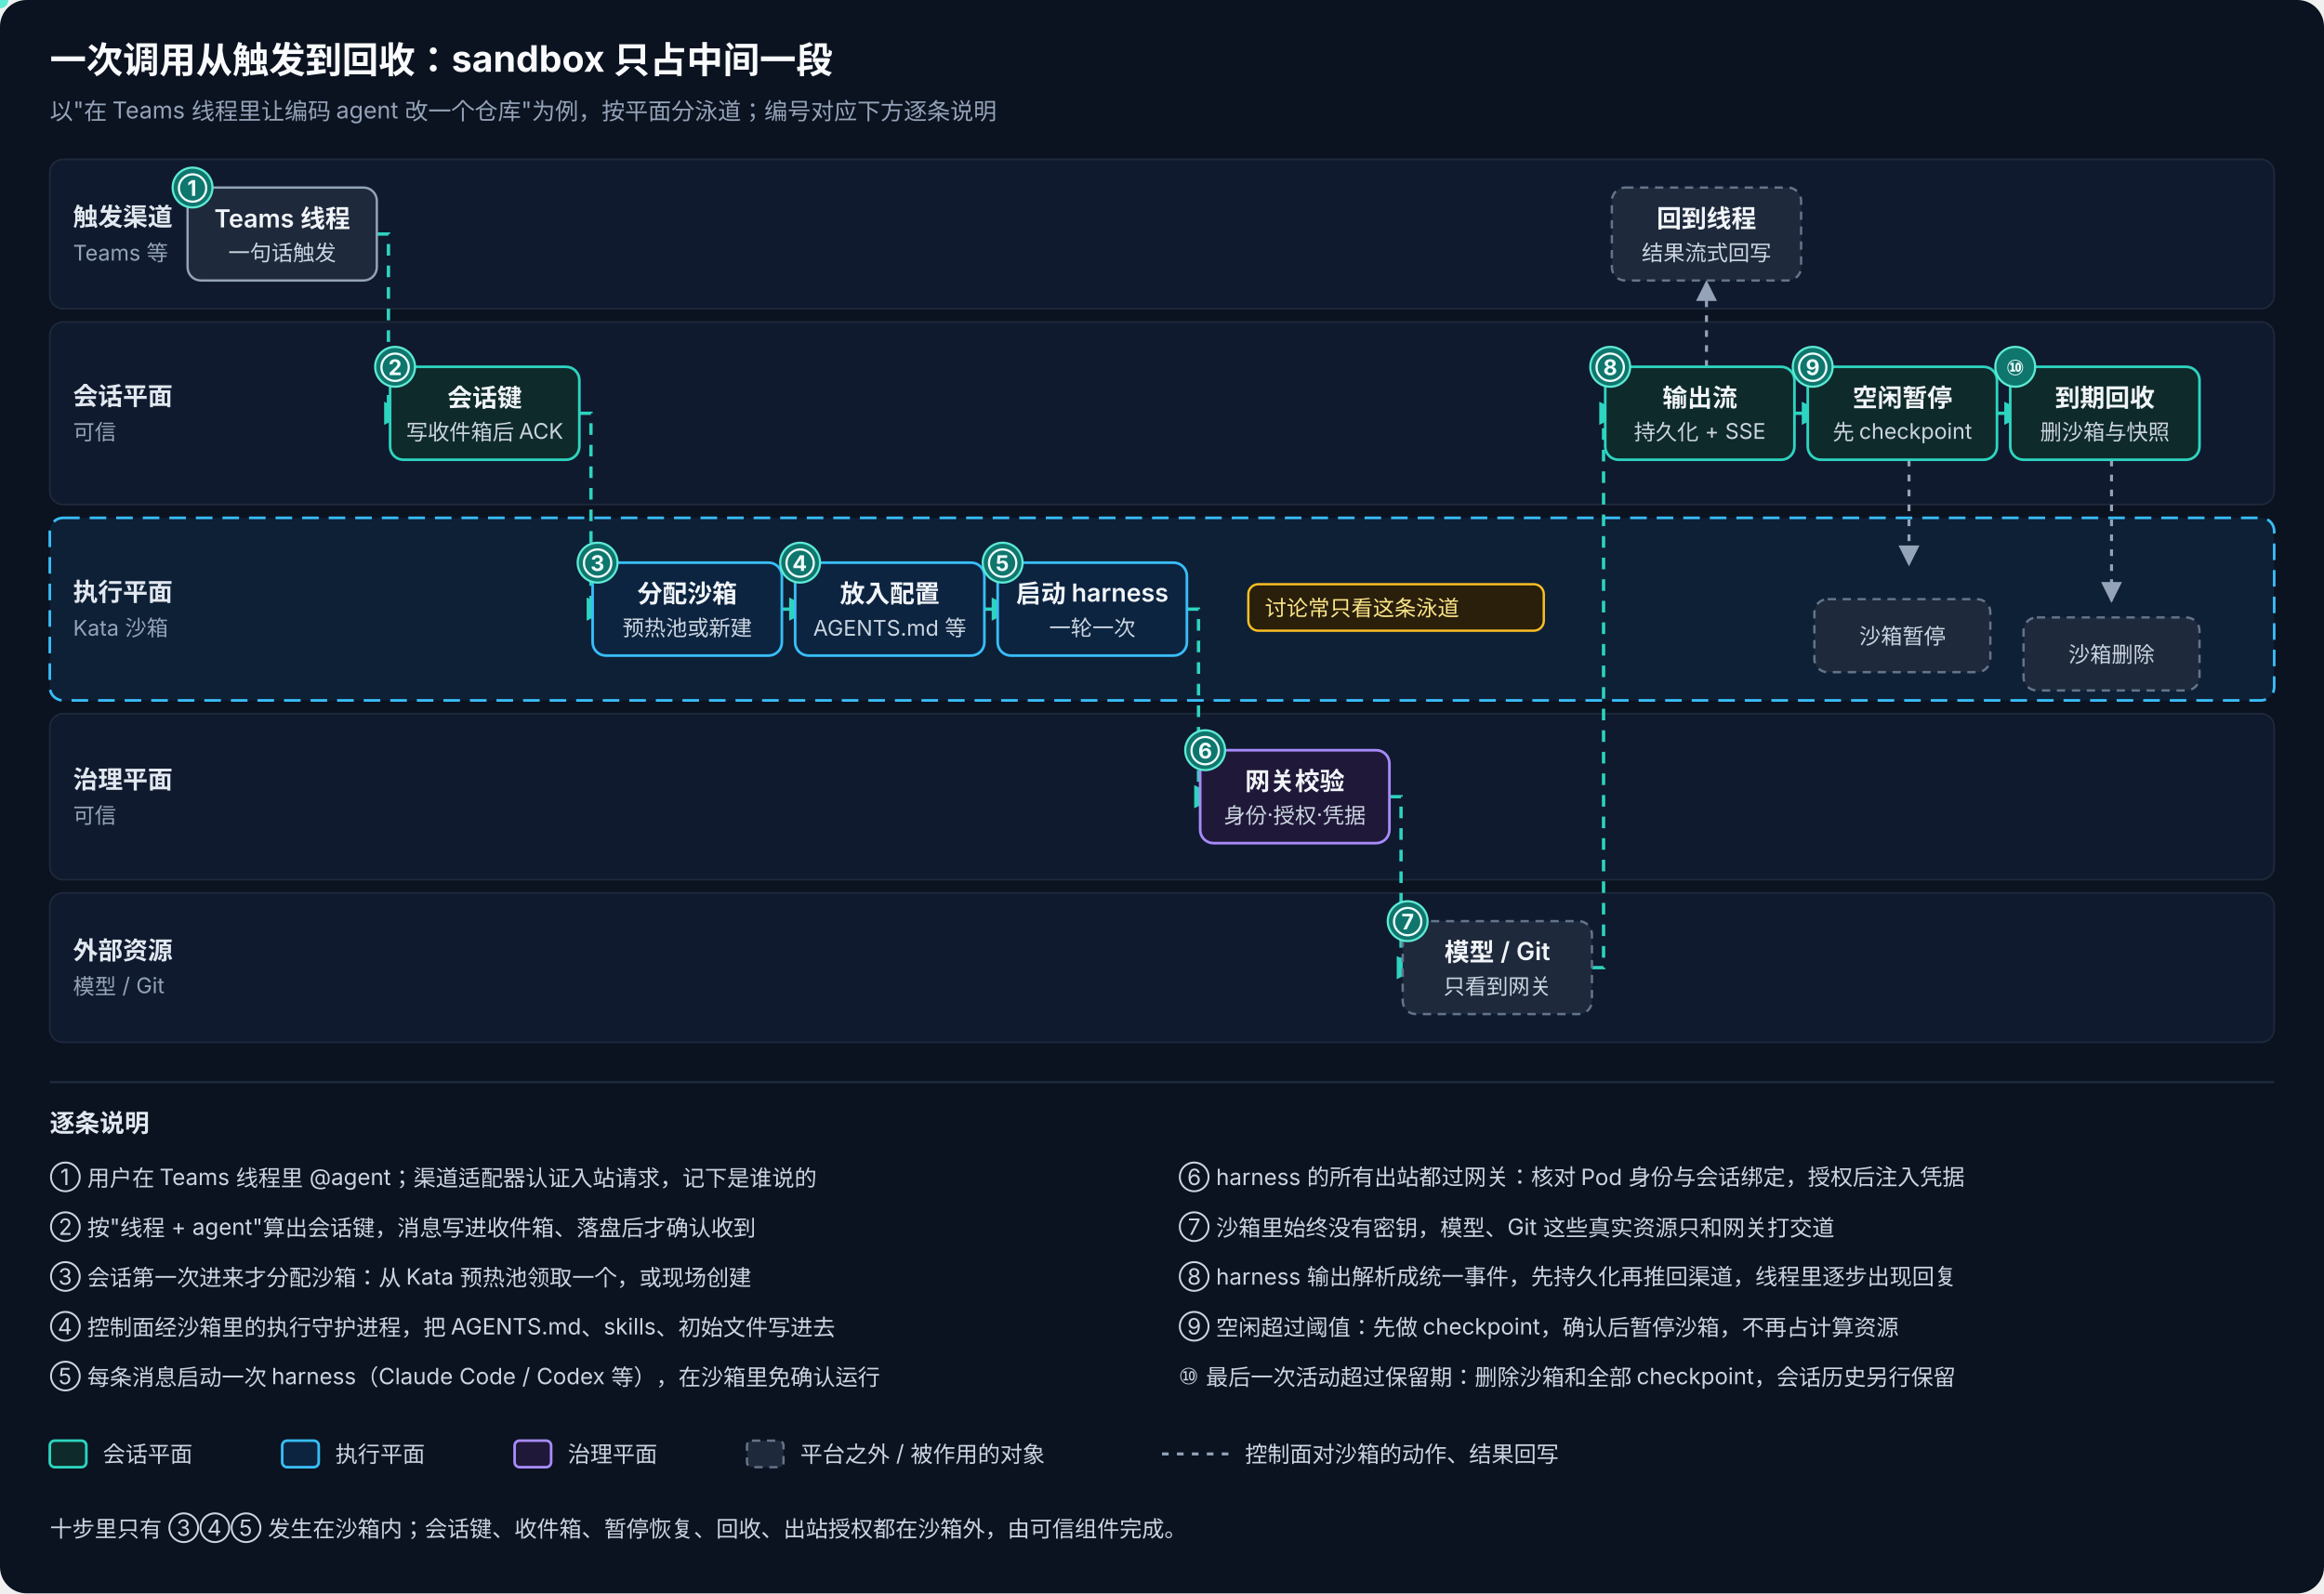
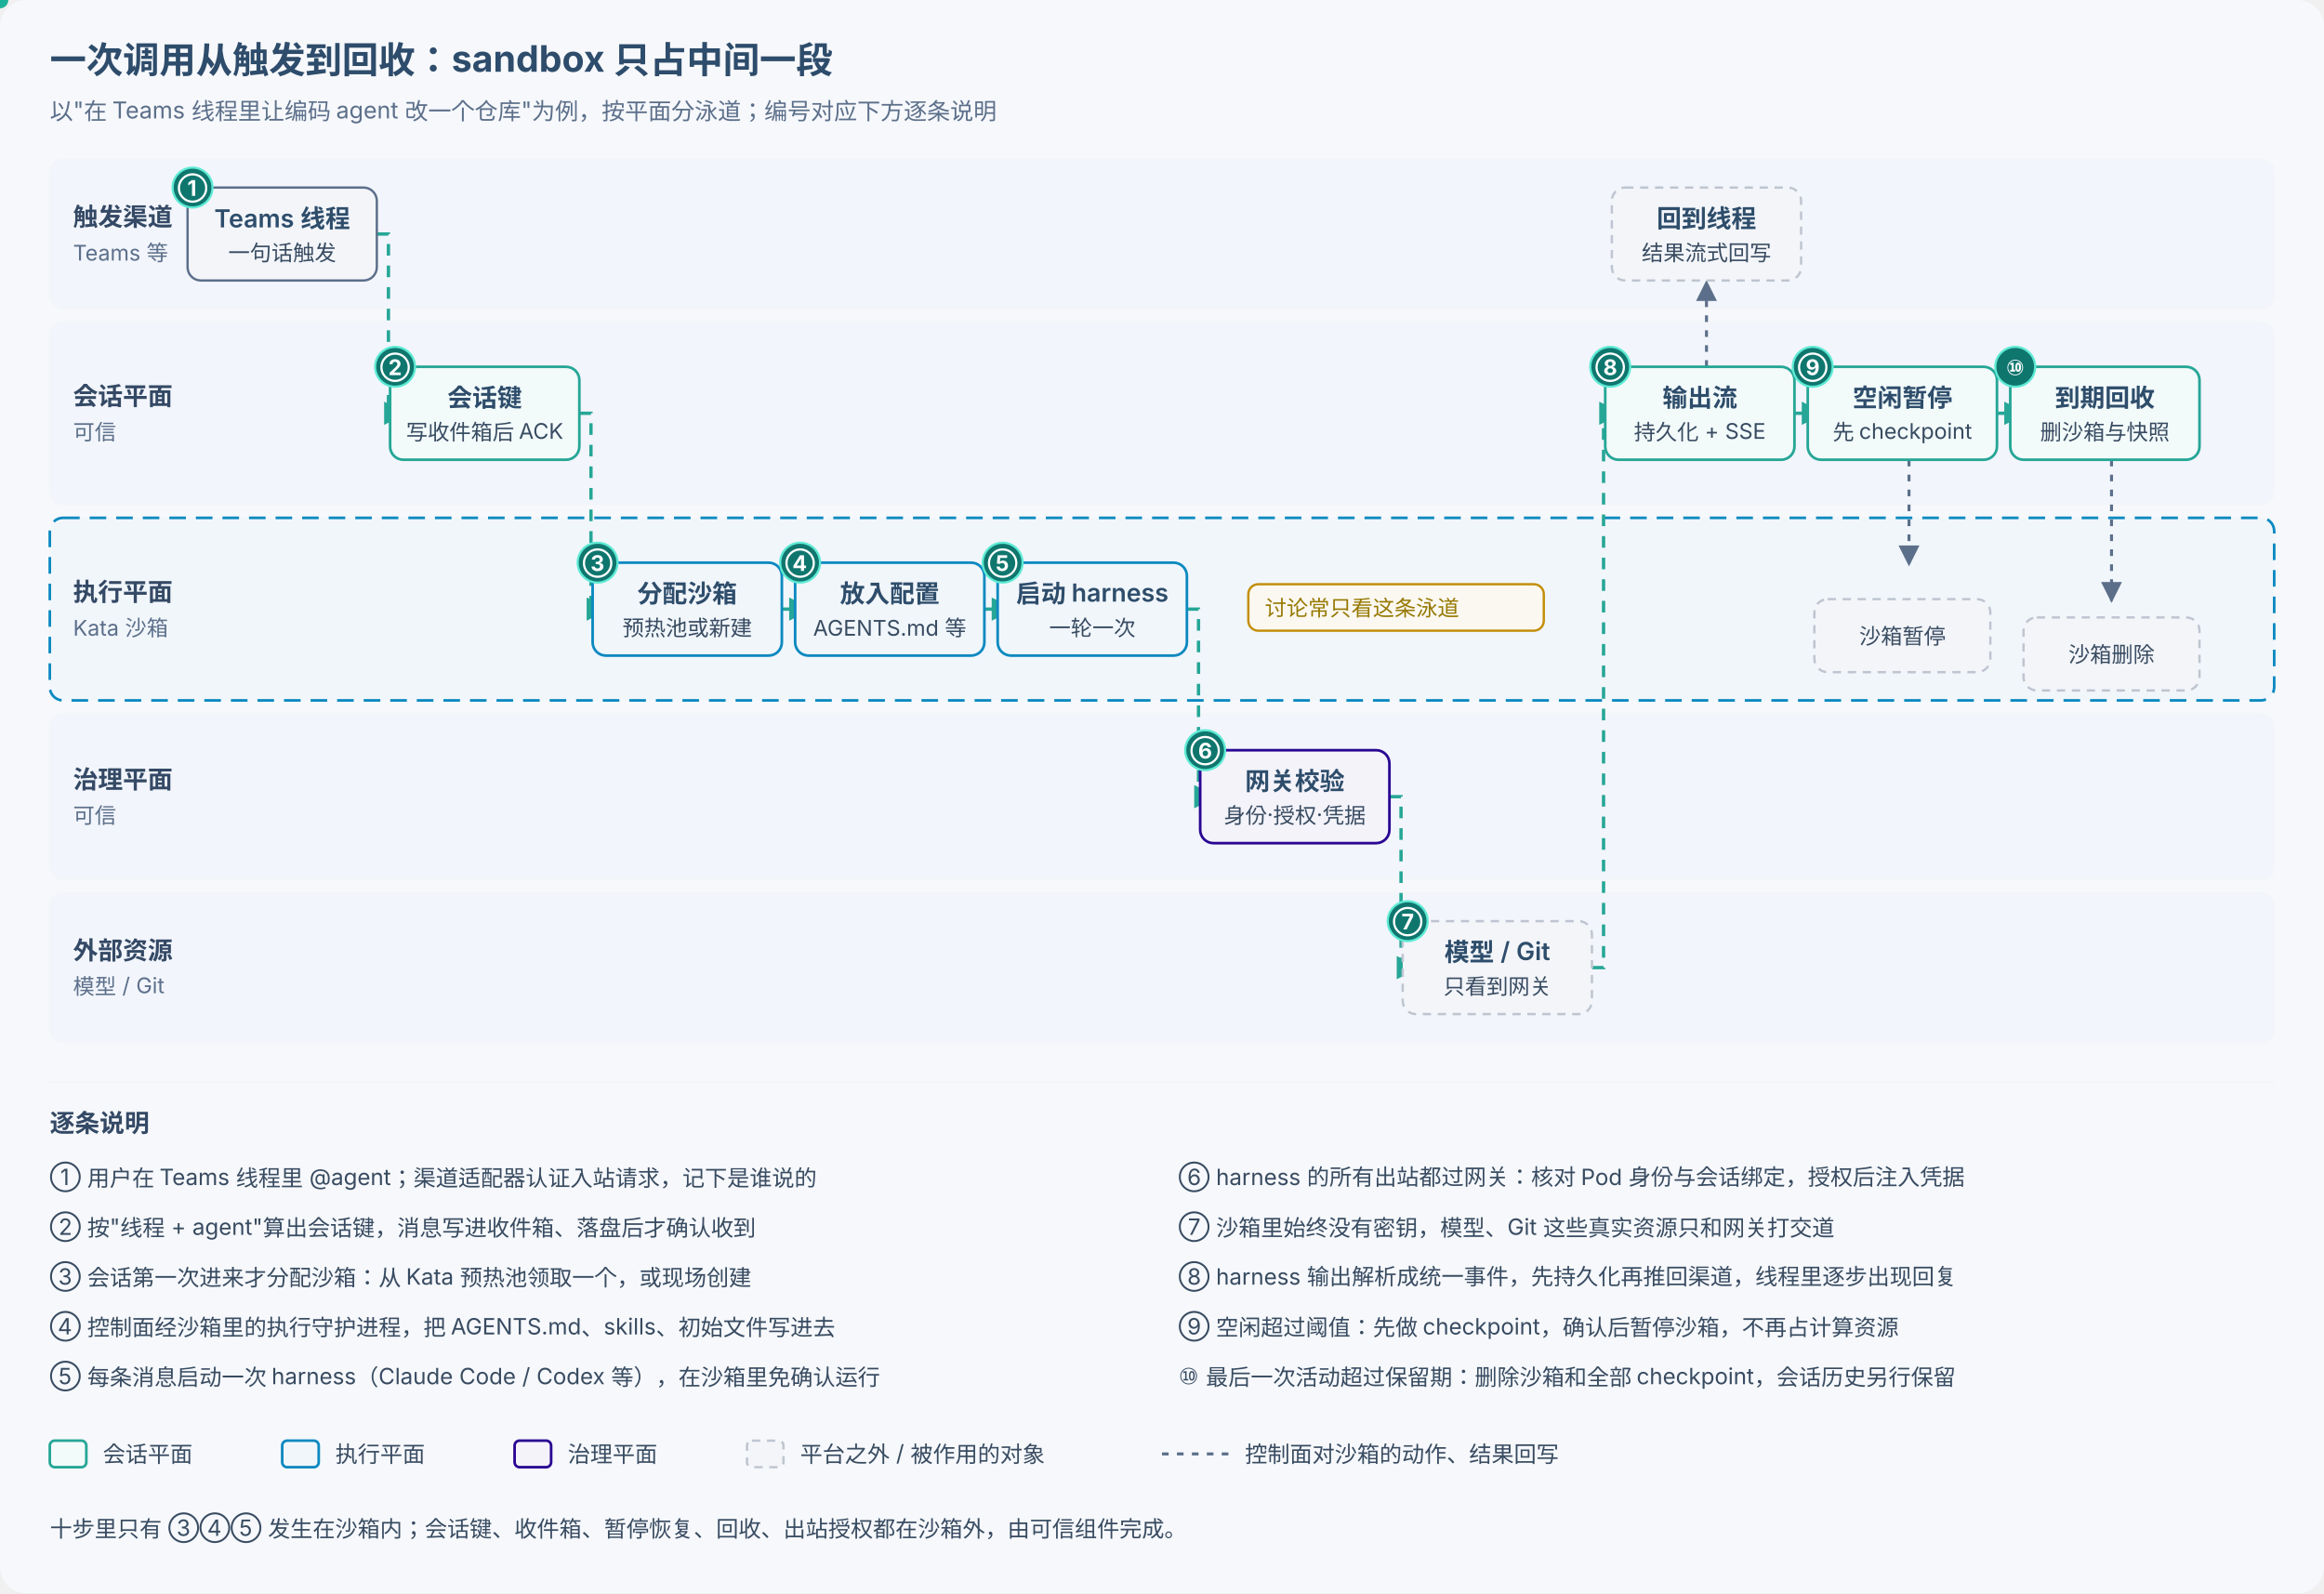
<svg xmlns="http://www.w3.org/2000/svg" viewBox="0 0 1400 960" width="1400" height="960" font-family="-apple-system, 'PingFang SC', 'Microsoft YaHei', 'Segoe UI', sans-serif">
  <defs>
    <marker id="arr" viewBox="0 0 10 10" refX="9" refY="5" markerWidth="7" markerHeight="7" orient="auto-start-reverse">
-       <path d="M0,0 L10,5 L0,10 z" fill="#2dd4bf" />
+       <path d="M0,0 L10,5 L0,10 z" fill="#26a696" />
    </marker>
    <marker id="arrGray" viewBox="0 0 10 10" refX="9" refY="5" markerWidth="7" markerHeight="7" orient="auto-start-reverse">
-       <path d="M0,0 L10,5 L0,10 z" fill="#94a3b8" />
+       <path d="M0,0 L10,5 L0,10 z" fill="#5c6f8a" />
    </marker>
    <style>
-       .bg { fill: #0b1220; }
-       .lane { fill: #0f1a2e; stroke: #1e293b; stroke-width: 1; }
-       .laneExec { fill: #0e2036; stroke: #38bdf8; stroke-width: 1.6; stroke-dasharray: 10 6; }
-       .ln { fill: #e2e8f0; font-size: 15px; font-weight: 600; }
-       .lns { fill: #94a3b8; font-size: 13px; }
-       .bCh { fill: #1e293b; stroke: #94a3b8; stroke-width: 1.4; }
-       .bSe { fill: #0f2a2a; stroke: #2dd4bf; stroke-width: 1.6; }
-       .bEx { fill: #0c2440; stroke: #38bdf8; stroke-width: 1.6; }
-       .bGo { fill: #1f1838; stroke: #a78bfa; stroke-width: 1.6; }
-       .bEt { fill: #1e293b; stroke: #64748b; stroke-width: 1.4; stroke-dasharray: 5 4; }
-       .h { fill: #f1f5f9; font-size: 15px; font-weight: 600; text-anchor: middle; }
-       .s { fill: #cbd5e1; font-size: 13px; text-anchor: middle; }
-       .title { fill: #f8fafc; font-size: 22px; font-weight: 700; }
-       .sub { fill: #94a3b8; font-size: 14px; }
-       .flow { fill: none; stroke: #2dd4bf; stroke-width: 2; stroke-dasharray: 7 6; animation: dash 1.2s linear infinite; }
-       .flowBack { fill: none; stroke: #94a3b8; stroke-width: 1.8; stroke-dasharray: 4 5; }
+       .bg { fill: #f6f8fb; }
+       .lane { fill: #f2f5fb; stroke: #f3f5f9; stroke-width: 1; }
+       .laneExec { fill: #f1f6fb; stroke: #0c89c0; stroke-width: 1.6; stroke-dasharray: 10 6; }
+       .ln { fill: #344965; font-size: 15px; font-weight: 600; }
+       .lns { fill: #5c6f8a; font-size: 13px; }
+       .bCh { fill: #f3f5f9; stroke: #5c6f8a; stroke-width: 1.4; }
+       .bSe { fill: #f2fafa; stroke: #26a696; stroke-width: 1.6; }
+       .bEx { fill: #f1f6fb; stroke: #0c89c0; stroke-width: 1.6; }
+       .bGo { fill: #f4f3fa; stroke: #2a0693; stroke-width: 1.6; }
+       .bEt { fill: #f3f5f9; stroke: #bec5d0; stroke-width: 1.4; stroke-dasharray: 5 4; }
+       .h { fill: #2e4d6b; font-size: 15px; font-weight: 600; text-anchor: middle; }
+       .s { fill: #384b61; font-size: 13px; text-anchor: middle; }
+       .title { fill: #2e4c6b; font-size: 22px; font-weight: 700; }
+       .sub { fill: #5c6f8a; font-size: 14px; }
+       .flow { fill: none; stroke: #26a696; stroke-width: 2; stroke-dasharray: 7 6; animation: dash 1.2s linear infinite; }
+       .flowBack { fill: none; stroke: #5c6f8a; stroke-width: 1.8; stroke-dasharray: 4 5; }
      .badge { fill: #0f766e; stroke: #5eead4; stroke-width: 1.3; }
-       .bn { fill: #f0fdfa; font-size: 13px; font-weight: 700; text-anchor: middle; }
-       .lg { fill: #cbd5e1; font-size: 13.5px; }
-       .lgh { fill: #e2e8f0; font-size: 15px; font-weight: 600; }
-       .tag { fill: #2a1f0b; stroke: #fbbf24; stroke-width: 1.4; animation: pulse 2.4s ease-in-out infinite; }
-       .tagt { fill: #fde68a; font-size: 13px; }
+       .bn { fill:#ffffff; font-size: 13px; font-weight: 700; text-anchor: middle; }
+       .lg { fill: #384b61; font-size: 13.5px; }
+       .lgh { fill: #344965; font-size: 15px; font-weight: 600; }
+       .tag { fill: #fbf8f1; stroke: #c38f09; stroke-width: 1.4; animation: pulse 2.4s ease-in-out infinite; }
+       .tagt { fill: #967903; font-size: 13px; }
      @keyframes dash { to { stroke-dashoffset: -26; } }
      @keyframes pulse { 0%,100% { stroke-opacity: 1; } 50% { stroke-opacity: 0.35; } }
    </style>
  </defs>
  <rect class="bg" width="1400" height="960" rx="16" />
  <text class="title" x="30" y="44">一次调用从触发到回收：sandbox 只占中间一段</text>
  <text class="sub" x="30" y="72">以"在 Teams 线程里让编码 agent 改一个仓库"为例，按平面分泳道；编号对应下方逐条说明</text>
  <rect class="lane" x="30" y="96" width="1340" height="90" rx="8" />
  <rect class="lane" x="30" y="194" width="1340" height="110" rx="8" />
  <rect class="laneExec" x="30" y="312" width="1340" height="110" rx="8" />
  <rect class="lane" x="30" y="430" width="1340" height="100" rx="8" />
  <rect class="lane" x="30" y="538" width="1340" height="90" rx="8" />
  <text class="ln" x="44" y="136">触发渠道</text>
  <text class="lns" x="44" y="157">Teams 等</text>
  <text class="ln" x="44" y="244">会话平面</text>
  <text class="lns" x="44" y="265">可信</text>
  <text class="ln" x="44" y="362">执行平面</text>
  <text class="lns" x="44" y="383">Kata 沙箱</text>
  <text class="ln" x="44" y="475">治理平面</text>
  <text class="lns" x="44" y="496">可信</text>
  <text class="ln" x="44" y="578">外部资源</text>
  <text class="lns" x="44" y="599">模型 / Git</text>
  <rect class="tag" x="752" y="352" width="178" height="28" rx="6" />
  <text class="tagt" x="762" y="371">讨论常只看这条泳道</text>
  <path class="flow" d="M227,141 H234 V249 H244" marker-end="url(#arr)" />
  <path class="flow" d="M349,249 H356 V367 H366" marker-end="url(#arr)" />
  <path class="flow" d="M471,367 H488" marker-end="url(#arr)" />
  <path class="flow" d="M593,367 H610" marker-end="url(#arr)" />
  <path class="flow" d="M715,367 H722 V480 H732" marker-end="url(#arr)" />
  <path class="flow" d="M837,480 H844 V583 H854" marker-end="url(#arr)" />
  <path class="flow" d="M959,583 H966 V249 H976" marker-end="url(#arr)" />
  <path class="flow" d="M1081,249 H1098" marker-end="url(#arr)" />
  <path class="flow" d="M1203,249 H1220" marker-end="url(#arr)" />
  <path class="flowBack" d="M1028,221 V170" marker-end="url(#arrGray)" />
  <path class="flowBack" d="M1150,277 V340" marker-end="url(#arrGray)" />
  <path class="flowBack" d="M1272,277 V362" marker-end="url(#arrGray)" />
-   <circle r="5" fill="#5eead4">
+   <circle r="5" fill="#1bb199">
    <animateMotion dur="9s" repeatCount="indefinite" path="M170,141 H234 V249 H356 V367 H722 V480 H844 V583 H966 V249 H1272" />
  </circle>
  <rect class="bCh" x="113" y="113" width="114" height="56" rx="8" />
  <text class="h" x="170" y="137">Teams 线程</text>
  <text class="s" x="170" y="157">一句话触发</text>
  <rect class="bEt" x="971" y="113" width="114" height="56" rx="8" />
  <text class="h" x="1028" y="137">回到线程</text>
  <text class="s" x="1028" y="157">结果流式回写</text>
  <rect class="bSe" x="235" y="221" width="114" height="56" rx="8" />
  <text class="h" x="292" y="245">会话键</text>
  <text class="s" x="292" y="265">写收件箱后 ACK</text>
  <rect class="bEx" x="357" y="339" width="114" height="56" rx="8" />
  <text class="h" x="414" y="363">分配沙箱</text>
  <text class="s" x="414" y="383">预热池或新建</text>
  <rect class="bEx" x="479" y="339" width="114" height="56" rx="8" />
  <text class="h" x="536" y="363">放入配置</text>
  <text class="s" x="536" y="383">AGENTS.md 等</text>
  <rect class="bEx" x="601" y="339" width="114" height="56" rx="8" />
  <text class="h" x="658" y="363">启动 harness</text>
  <text class="s" x="658" y="383">一轮一次</text>
  <rect class="bGo" x="723" y="452" width="114" height="56" rx="8" />
  <text class="h" x="780" y="476">网关校验</text>
  <text class="s" x="780" y="496">身份·授权·凭据</text>
  <rect class="bEt" x="845" y="555" width="114" height="56" rx="8" />
  <text class="h" x="902" y="579">模型 / Git</text>
  <text class="s" x="902" y="599">只看到网关</text>
  <rect class="bSe" x="967" y="221" width="114" height="56" rx="8" />
  <text class="h" x="1024" y="245">输出流</text>
  <text class="s" x="1024" y="265">持久化 + SSE</text>
  <rect class="bSe" x="1089" y="221" width="114" height="56" rx="8" />
  <text class="h" x="1146" y="245">空闲暂停</text>
  <text class="s" x="1146" y="265">先 checkpoint</text>
  <rect class="bSe" x="1211" y="221" width="114" height="56" rx="8" />
  <text class="h" x="1268" y="245">到期回收</text>
  <text class="s" x="1268" y="265">删沙箱与快照</text>
  <rect class="bEt" x="1093" y="361" width="106" height="44" rx="8" />
  <text class="s" x="1146" y="388">沙箱暂停</text>
  <rect class="bEt" x="1219" y="372" width="106" height="44" rx="8" />
  <text class="s" x="1272" y="399">沙箱删除</text>
  <circle class="badge" cx="116" cy="113" r="12" />
  <text class="bn" x="116" y="118">①</text>
  <circle class="badge" cx="238" cy="221" r="12" />
  <text class="bn" x="238" y="226">②</text>
  <circle class="badge" cx="360" cy="339" r="12" />
  <text class="bn" x="360" y="344">③</text>
  <circle class="badge" cx="482" cy="339" r="12" />
  <text class="bn" x="482" y="344">④</text>
  <circle class="badge" cx="604" cy="339" r="12" />
  <text class="bn" x="604" y="344">⑤</text>
  <circle class="badge" cx="726" cy="452" r="12" />
  <text class="bn" x="726" y="457">⑥</text>
  <circle class="badge" cx="848" cy="555" r="12" />
  <text class="bn" x="848" y="560">⑦</text>
  <circle class="badge" cx="970" cy="221" r="12" />
  <text class="bn" x="970" y="226">⑧</text>
  <circle class="badge" cx="1092" cy="221" r="12" />
  <text class="bn" x="1092" y="226">⑨</text>
  <circle class="badge" cx="1214" cy="221" r="12" />
  <text class="bn" x="1214" y="226">⑩</text>
-   <line x1="30" y1="652" x2="1370" y2="652" stroke="#1e293b" stroke-width="1.4" />
+   <line x1="30" y1="652" x2="1370" y2="652" stroke="#f3f5f9" stroke-width="1.4" />
  <text class="lgh" x="30" y="682">逐条说明</text>
  <text class="lg" x="30" y="714">① 用户在 Teams 线程里 @agent；渠道适配器认证入站请求，记下是谁说的</text>
  <text class="lg" x="30" y="744">② 按"线程 + agent"算出会话键，消息写进收件箱、落盘后才确认收到</text>
  <text class="lg" x="30" y="774">③ 会话第一次进来才分配沙箱：从 Kata 预热池领取一个，或现场创建</text>
  <text class="lg" x="30" y="804">④ 控制面经沙箱里的执行守护进程，把 AGENTS.md、skills、初始文件写进去</text>
  <text class="lg" x="30" y="834">⑤ 每条消息启动一次 harness（Claude Code / Codex 等），在沙箱里免确认运行</text>
  <text class="lg" x="710" y="714">⑥ harness 的所有出站都过网关：核对 Pod 身份与会话绑定，授权后注入凭据</text>
  <text class="lg" x="710" y="744">⑦ 沙箱里始终没有密钥，模型、Git 这些真实资源只和网关打交道</text>
  <text class="lg" x="710" y="774">⑧ harness 输出解析成统一事件，先持久化再推回渠道，线程里逐步出现回复</text>
  <text class="lg" x="710" y="804">⑨ 空闲超过阈值：先做 checkpoint，确认后暂停沙箱，不再占计算资源</text>
  <text class="lg" x="710" y="834">⑩ 最后一次活动超过保留期：删除沙箱和全部 checkpoint，会话历史另行保留</text>
  <rect class="bSe" x="30" y="868" width="22" height="16" rx="3" />
  <text class="lg" x="62" y="881">会话平面</text>
  <rect class="bEx" x="170" y="868" width="22" height="16" rx="3" />
  <text class="lg" x="202" y="881">执行平面</text>
  <rect class="bGo" x="310" y="868" width="22" height="16" rx="3" />
  <text class="lg" x="342" y="881">治理平面</text>
  <rect class="bEt" x="450" y="868" width="22" height="16" rx="3" />
  <text class="lg" x="482" y="881">平台之外 / 被作用的对象</text>
  <line class="flowBack" x1="700" y1="876" x2="740" y2="876" />
  <text class="lg" x="750" y="881">控制面对沙箱的动作、结果回写</text>
  <text class="lg" x="30" y="926">十步里只有 ③④⑤ 发生在沙箱内；会话键、收件箱、暂停恢复、回收、出站授权都在沙箱外，由可信组件完成。</text>
</svg>
